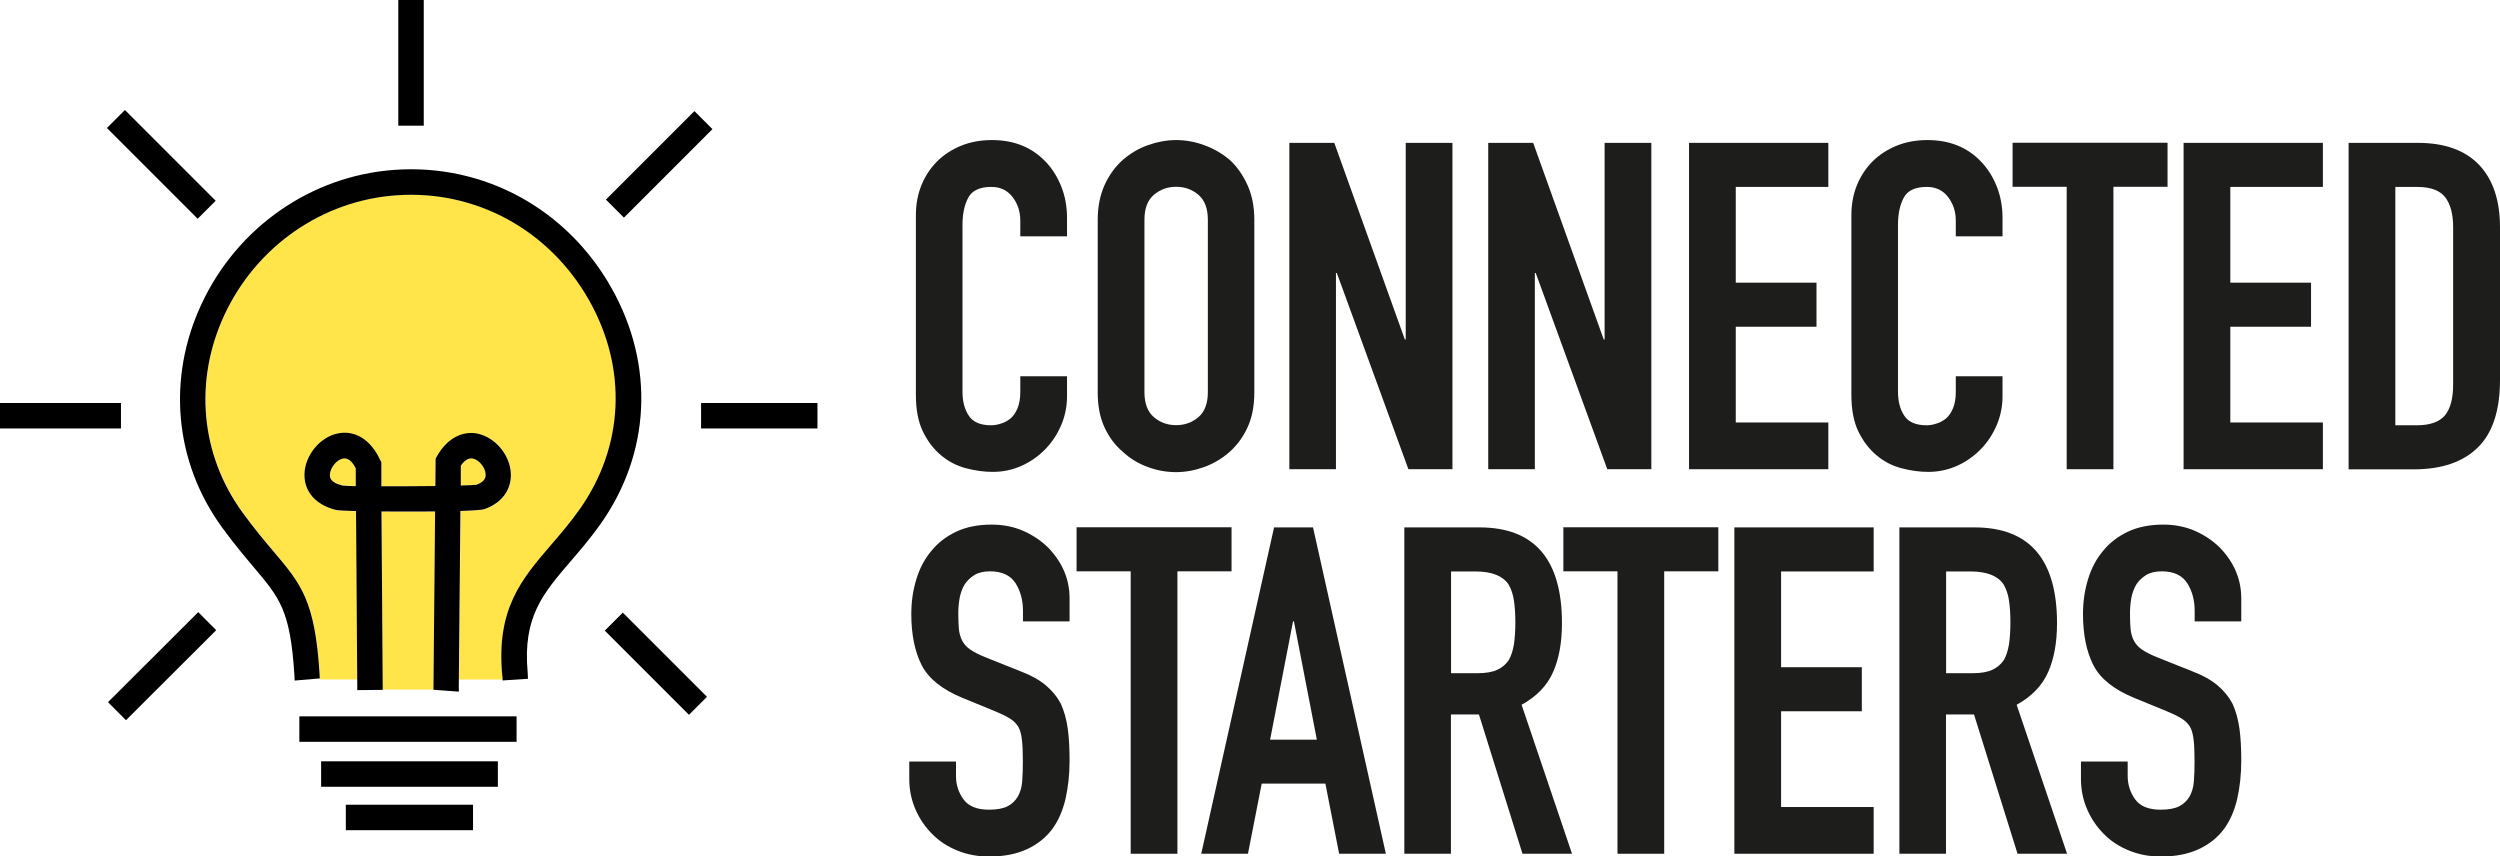
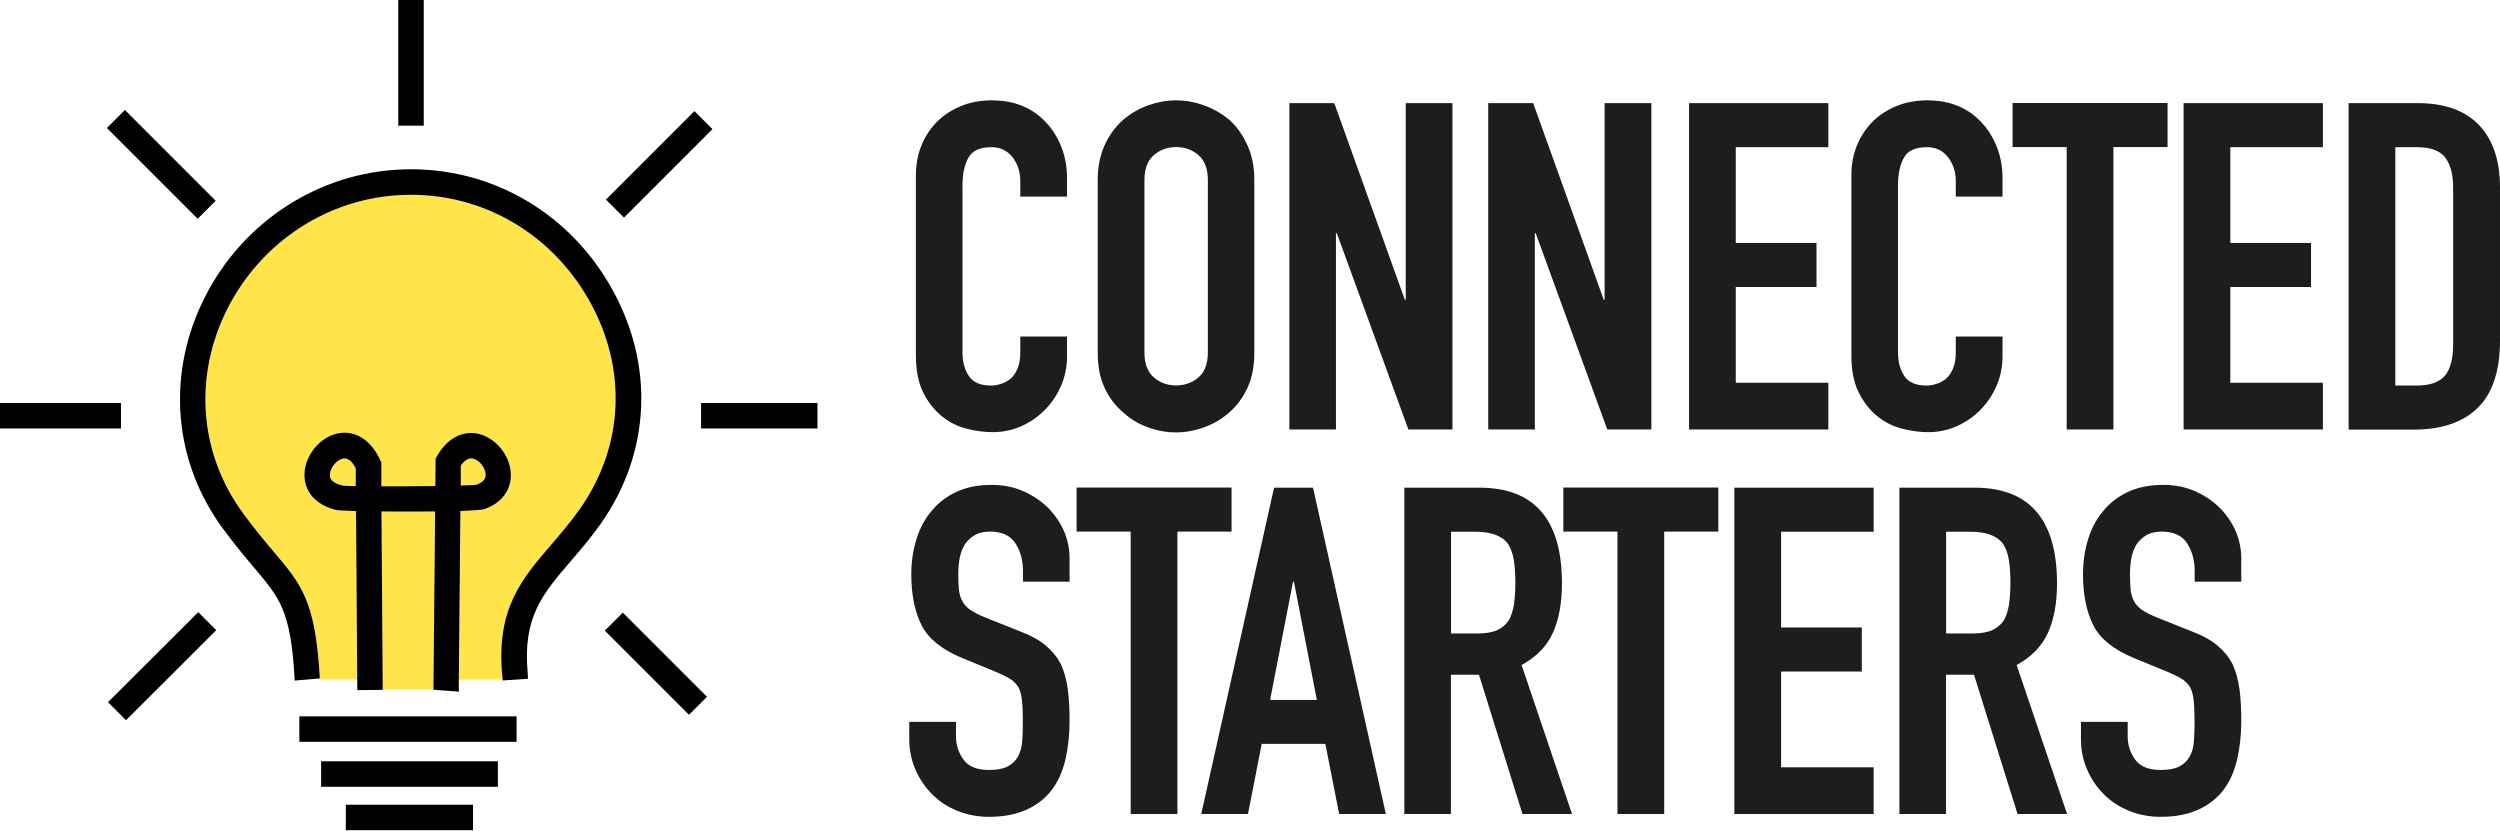
- <svg xmlns="http://www.w3.org/2000/svg" id="Lag_1" version="1.1" viewBox="0 0 196.34 67.2">
+ <svg xmlns="http://www.w3.org/2000/svg" id="Lag_1" version="1.1" viewBox="0 0 196.34 65.2">
  <defs>
    <style>
      .st0 {
        fill: #ffe44a;
      }

      .st1 {
        fill: #1d1d1b;
      }
    </style>
  </defs>
  <g>
    <rect x="55.06" y="31.65" width="9.14" height="2" />
    <rect x="50.51" y="47.45" width="2" height="9.35" transform="translate(-21.77 51.69) rotate(-45)" />
    <rect x="46.86" y="11.91" width="9.83" height="2" transform="translate(6.03 40.39) rotate(-45)" />
    <rect x="31.28" width="2" height="9.87" />
    <rect x="27.16" y="63.2" width="9.99" height="2" />
    <rect x="25.22" y="59.79" width="13.88" height="2" />
    <rect x="23.51" y="56.26" width="17.06" height="2" />
    <path class="st0" d="M34.17,40.17c-1.36.02-2.87.02-4.21,0l.1,13.99h3.98l.13-14Z" />
    <path class="st0" d="M46.29,23.6c-3.12-5.55-8.93-8.72-15.16-8.27-5.82.41-10.98,4.01-13.49,9.38-2.41,5.18-1.89,10.98,1.41,15.52.95,1.31,1.75,2.25,2.45,3.08,2.16,2.55,3.25,3.84,3.61,9.62,0,.16.01.25.02.34v.09h2.93l-.1-13.21c-.84-.02-1.43-.05-1.57-.09-1.57-.38-2.5-1.42-2.48-2.79.02-1.48,1.19-2.92,2.61-3.22,1.36-.29,2.6.49,3.33,2.07l.09.2v1.88c1.35,0,2.9,0,4.25-.02l.02-2.15.13-.23c.79-1.38,2.02-2.02,3.29-1.71,1.34.32,2.44,1.68,2.51,3.1.06,1.29-.72,2.34-2.09,2.81-.18.06-.89.11-1.87.14l-.13,13.23h3.42v-.12c0-.08-.01-.16-.02-.25-.47-5.19,1.53-7.52,3.84-10.21.74-.86,1.5-1.74,2.24-2.79,3.48-4.92,3.77-11.04.76-16.39Z" />
    <path class="st0" d="M38.14,37.27c-.02-.53-.49-1.12-.98-1.24-.33-.08-.65.1-.95.55v1.56c.6-.02,1.06-.04,1.25-.06.71-.26.69-.65.69-.8Z" />
    <path class="st0" d="M27.06,35.99s-.08,0-.12.01c-.51.11-1.02.75-1.03,1.29,0,.15,0,.59.95.82.15.02.54.04,1.09.05v-1.4c-.22-.39-.52-.78-.89-.78Z" />
    <path d="M23.14,53.45c-.01-.15-.02-.3-.02-.45-.32-5.06-1.15-6.03-3.14-8.39-.69-.82-1.55-1.83-2.55-3.2-3.73-5.14-4.33-11.7-1.6-17.54,2.81-6.03,8.62-10.07,15.16-10.53,7.01-.5,13.54,3.06,17.04,9.29,3.4,6.04,3.07,12.96-.87,18.53-.8,1.13-1.63,2.09-2.36,2.94-2.18,2.54-3.75,4.37-3.36,8.7.01.11.02.24.02.37v.14s-1.99.13-1.99.13v-.19c-.01-.08-.02-.16-.03-.25-.47-5.19,1.53-7.52,3.84-10.21.74-.86,1.5-1.74,2.24-2.79,3.48-4.92,3.77-11.04.76-16.39-3.12-5.55-8.93-8.72-15.16-8.27-5.82.41-10.98,4.01-13.49,9.38-2.41,5.18-1.89,10.98,1.41,15.52.95,1.31,1.75,2.25,2.45,3.08,2.16,2.55,3.25,3.84,3.61,9.62,0,.16.01.25.02.34l-1.99.17Z" />
    <rect x="7.73" y="51.32" width="10.01" height="2" transform="translate(-33.24 24.28) rotate(-44.94)" />
    <rect x="11.67" y="7.87" width="2" height="10.08" transform="translate(-5.42 12.74) rotate(-45)" />
    <rect y="31.65" width="9.5" height="2" />
    <path d="M37.63,34.08c-1.27-.31-2.5.33-3.29,1.71l-.13.23-.02,2.15c-1.35.02-2.91.02-4.24.02v-1.88s-.1-.2-.1-.2c-.73-1.58-1.97-2.35-3.33-2.07-1.42.3-2.59,1.75-2.61,3.22-.02,1.37.91,2.41,2.48,2.79.15.04.73.06,1.57.09l.1,14.06,2-.02-.1-14.01c1.33.01,2.85,0,4.21,0,0,0-.13,14-.13,14l1.99.15c.01-.1.02-.2,0-.29l.13-13.9c.98-.03,1.69-.08,1.87-.14,1.37-.47,2.15-1.52,2.09-2.81-.06-1.41-1.17-2.77-2.51-3.1ZM26.86,38.12c-.96-.23-.96-.68-.95-.82,0-.55.52-1.19,1.03-1.29.04,0,.08-.01.12-.01.38,0,.68.38.88.78v1.4c-.54-.01-.93-.03-1.08-.05ZM37.45,38.07c-.19.02-.64.05-1.26.06v-1.56c.32-.45.64-.63.97-.55.49.12.96.71.98,1.24,0,.15.02.54-.69.8Z" />
  </g>
  <g>
-     <path class="st1" d="M83.8,29.54v1.58c0,.79-.15,1.54-.45,2.25s-.71,1.34-1.24,1.89-1.15.99-1.85,1.31c-.71.32-1.47.49-2.29.49-.7,0-1.4-.1-2.12-.29s-1.37-.53-1.94-1.01c-.58-.48-1.05-1.1-1.42-1.85s-.56-1.72-.56-2.9v-14.11c0-.84.14-1.62.43-2.34s.7-1.34,1.22-1.87c.53-.53,1.16-.94,1.89-1.24s1.54-.45,2.43-.45c1.73,0,3.13.56,4.21,1.69.53.55.94,1.21,1.24,1.96.3.76.45,1.58.45,2.47v1.44h-3.67v-1.22c0-.72-.2-1.34-.61-1.87s-.96-.79-1.66-.79c-.91,0-1.52.28-1.82.85-.3.56-.45,1.28-.45,2.14v13.1c0,.74.16,1.37.49,1.87.32.5.91.76,1.75.76.24,0,.5-.04.77-.13.28-.08.53-.22.77-.41.22-.19.4-.46.54-.79.14-.34.22-.76.22-1.26v-1.26h3.67Z" />
-     <path class="st1" d="M86.21,17.27c0-1.03.18-1.94.54-2.74.36-.79.84-1.45,1.44-1.98.58-.5,1.23-.89,1.96-1.15.73-.26,1.47-.4,2.21-.4s1.48.13,2.21.4c.73.26,1.4.65,2,1.15.58.53,1.04,1.19,1.4,1.98s.54,1.7.54,2.74v13.54c0,1.08-.18,2-.54,2.77s-.83,1.4-1.4,1.91c-.6.53-1.27.92-2,1.19-.73.26-1.47.4-2.21.4s-1.48-.13-2.21-.4c-.73-.26-1.39-.66-1.96-1.19-.6-.5-1.08-1.14-1.44-1.91s-.54-1.69-.54-2.77v-13.54ZM89.88,30.8c0,.89.25,1.54.74,1.96.49.42,1.07.63,1.75.63s1.25-.21,1.75-.63c.49-.42.74-1.07.74-1.96v-13.54c0-.89-.25-1.54-.74-1.96s-1.07-.63-1.75-.63-1.25.21-1.75.63c-.49.42-.74,1.07-.74,1.96v13.54Z" />
-     <path class="st1" d="M101.26,36.85V11.22h3.53l5.54,15.44h.07v-15.44h3.67v25.63h-3.46l-5.62-15.41h-.07v15.41h-3.67s.01,0,.01,0Z" />
-     <path class="st1" d="M116.88,36.85V11.22h3.53l5.54,15.44h.07v-15.44h3.67v25.63h-3.46l-5.62-15.41h-.07v15.41h-3.67s.01,0,.01,0Z" />
-     <path class="st1" d="M132.65,36.85V11.22h10.94v3.46h-7.27v7.52h6.34v3.46h-6.34v7.52h7.27v3.67h-10.94Z" />
-     <path class="st1" d="M157.27,29.54v1.58c0,.79-.15,1.54-.45,2.25s-.71,1.34-1.24,1.89-1.15.99-1.85,1.31c-.71.32-1.47.49-2.29.49-.7,0-1.4-.1-2.12-.29s-1.37-.53-1.94-1.01c-.58-.48-1.05-1.1-1.42-1.85s-.56-1.72-.56-2.9v-14.11c0-.84.14-1.62.43-2.34s.7-1.34,1.22-1.87c.53-.53,1.16-.94,1.89-1.24s1.54-.45,2.43-.45c1.73,0,3.13.56,4.21,1.69.53.55.94,1.21,1.24,1.96.3.76.45,1.58.45,2.47v1.44h-3.67v-1.22c0-.72-.2-1.34-.61-1.87s-.96-.79-1.66-.79c-.91,0-1.52.28-1.82.85-.3.56-.45,1.28-.45,2.14v13.1c0,.74.16,1.37.49,1.87.32.5.91.76,1.75.76.24,0,.5-.04.77-.13.28-.08.53-.22.77-.41.22-.19.4-.46.54-.79.14-.34.22-.76.22-1.26v-1.26h3.67Z" />
-     <path class="st1" d="M162.31,36.85V14.67h-4.25v-3.46h12.17v3.46h-4.25v22.18h-3.67Z" />
-     <path class="st1" d="M171.49,36.85V11.22h10.94v3.46h-7.27v7.52h6.34v3.46h-6.34v7.52h7.27v3.67h-10.94Z" />
-     <path class="st1" d="M184.45,36.85V11.22h5.44c2.11,0,3.71.58,4.81,1.73,1.09,1.15,1.64,2.78,1.64,4.9v11.99c0,2.4-.58,4.17-1.75,5.31-1.16,1.14-2.84,1.71-5.02,1.71h-5.12ZM188.12,14.68v18.72h1.69c1.03,0,1.76-.26,2.2-.77.43-.52.65-1.33.65-2.43v-12.35c0-1.01-.2-1.79-.61-2.34s-1.15-.83-2.23-.83c0,0-1.7,0-1.7,0Z" />
+     <path class="st1" d="M83.8,26.42v1.58c0,.79-.15,1.54-.45,2.25s-.71,1.34-1.24,1.89-1.15.99-1.85,1.31c-.71.32-1.47.49-2.29.49-.7,0-1.4-.1-2.12-.29s-1.37-.53-1.94-1.01c-.58-.48-1.05-1.1-1.42-1.85s-.56-1.72-.56-2.9v-14.11c0-.84.14-1.62.43-2.34s.7-1.34,1.22-1.87c.53-.53,1.16-.94,1.89-1.24s1.54-.45,2.43-.45c1.73,0,3.13.56,4.21,1.69.53.55.94,1.21,1.24,1.96.3.76.45,1.58.45,2.47v1.44h-3.67v-1.22c0-.72-.2-1.34-.61-1.87s-.96-.79-1.66-.79c-.91,0-1.52.28-1.82.85-.3.56-.45,1.28-.45,2.14v13.1c0,.74.16,1.37.49,1.87.32.5.91.76,1.75.76.24,0,.5-.04.77-.13.28-.08.53-.22.77-.41.22-.19.4-.46.54-.79.14-.34.22-.76.22-1.26v-1.26h3.67Z" />
+     <path class="st1" d="M86.21,14.15c0-1.03.18-1.94.54-2.74.36-.79.84-1.45,1.44-1.98.58-.5,1.23-.89,1.96-1.15.73-.26,1.47-.4,2.21-.4s1.48.13,2.21.4c.73.26,1.4.65,2,1.15.58.53,1.04,1.19,1.4,1.98s.54,1.7.54,2.74v13.54c0,1.08-.18,2-.54,2.77s-.83,1.4-1.4,1.91c-.6.53-1.27.92-2,1.19-.73.26-1.47.4-2.21.4s-1.48-.13-2.21-.4c-.73-.26-1.39-.66-1.96-1.19-.6-.5-1.08-1.14-1.44-1.91s-.54-1.69-.54-2.77v-13.54ZM89.88,27.68c0,.89.25,1.54.74,1.96.49.42,1.07.63,1.75.63s1.25-.21,1.75-.63c.49-.42.74-1.07.74-1.96v-13.54c0-.89-.25-1.54-.74-1.96s-1.07-.63-1.75-.63-1.25.21-1.75.63c-.49.42-.74,1.07-.74,1.96v13.54Z" />
+     <path class="st1" d="M101.26,33.73V8.1h3.53l5.54,15.44h.07v-15.44h3.67v25.63h-3.46l-5.62-15.41h-.07v15.41h-3.67s.01,0,.01,0Z" />
+     <path class="st1" d="M116.88,33.73V8.1h3.53l5.54,15.44h.07v-15.44h3.67v25.63h-3.46l-5.62-15.41h-.07v15.41h-3.67s.01,0,.01,0Z" />
+     <path class="st1" d="M132.65,33.73V8.1h10.94v3.46h-7.27v7.52h6.34v3.46h-6.34v7.52h7.27v3.67h-10.94Z" />
+     <path class="st1" d="M157.27,26.42v1.58c0,.79-.15,1.54-.45,2.25s-.71,1.34-1.24,1.89-1.15.99-1.85,1.31c-.71.32-1.47.49-2.29.49-.7,0-1.4-.1-2.12-.29s-1.37-.53-1.94-1.01c-.58-.48-1.05-1.1-1.42-1.85s-.56-1.72-.56-2.9v-14.11c0-.84.14-1.62.43-2.34s.7-1.34,1.22-1.87c.53-.53,1.16-.94,1.89-1.24s1.54-.45,2.43-.45c1.73,0,3.13.56,4.21,1.69.53.55.94,1.21,1.24,1.96.3.76.45,1.58.45,2.47v1.44h-3.67v-1.22c0-.72-.2-1.34-.61-1.87s-.96-.79-1.66-.79c-.91,0-1.52.28-1.82.85-.3.56-.45,1.28-.45,2.14v13.1c0,.74.16,1.37.49,1.87.32.5.91.76,1.75.76.24,0,.5-.04.77-.13.28-.08.53-.22.77-.41.22-.19.4-.46.54-.79.14-.34.22-.76.22-1.26v-1.26h3.67Z" />
+     <path class="st1" d="M162.31,33.73V11.55h-4.25v-3.46h12.17v3.46h-4.25v22.18h-3.67Z" />
+     <path class="st1" d="M171.49,33.73V8.1h10.94v3.46h-7.27v7.52h6.34v3.46h-6.34v7.52h7.27v3.67h-10.94Z" />
+     <path class="st1" d="M184.45,33.73V8.1h5.44c2.11,0,3.71.58,4.81,1.73,1.09,1.15,1.64,2.78,1.64,4.9v11.99c0,2.4-.58,4.17-1.75,5.31-1.16,1.14-2.84,1.71-5.02,1.71h-5.12ZM188.12,11.56v18.72h1.69c1.03,0,1.76-.26,2.2-.77.43-.52.65-1.33.65-2.43v-12.35c0-1.01-.2-1.79-.61-2.34s-1.15-.83-2.23-.83c0,0-1.7,0-1.7,0Z" />
  </g>
-   <path class="st1" d="M84.01,48.8h-3.67v-.83c0-.84-.2-1.57-.59-2.18-.4-.61-1.06-.92-2-.92-.5,0-.91.1-1.22.29s-.56.43-.76.72c-.19.31-.32.67-.4,1.06-.07.4-.11.81-.11,1.24,0,.5.02.92.05,1.26.04.34.13.64.27.9.14.26.35.49.63.68s.65.38,1.13.58l2.81,1.12c.82.31,1.48.68,1.98,1.1s.9.91,1.19,1.46c.26.58.44,1.23.54,1.96s.14,1.57.14,2.5c0,1.08-.11,2.08-.32,3.01-.22.92-.56,1.71-1.04,2.36-.5.67-1.16,1.2-1.98,1.58s-1.81.58-2.99.58c-.89,0-1.72-.16-2.48-.47-.77-.31-1.43-.74-1.98-1.3-.55-.55-.99-1.19-1.31-1.93-.32-.73-.49-1.53-.49-2.39v-1.37h3.67v1.15c0,.67.2,1.28.59,1.82s1.06.81,2,.81c.62,0,1.11-.09,1.46-.27s.62-.44.81-.77c.19-.34.31-.74.34-1.21.04-.47.05-.99.05-1.57,0-.67-.02-1.22-.07-1.66-.05-.43-.14-.78-.29-1.04-.17-.26-.39-.48-.67-.65-.28-.17-.64-.35-1.1-.54l-2.63-1.08c-1.58-.65-2.65-1.51-3.19-2.57-.54-1.07-.81-2.41-.81-4.01,0-.96.13-1.87.4-2.74.26-.86.66-1.61,1.19-2.23.5-.62,1.15-1.12,1.93-1.49s1.71-.56,2.79-.56c.91,0,1.75.17,2.5.5.76.34,1.41.78,1.96,1.33,1.1,1.15,1.66,2.47,1.66,3.96v1.8h.01Z" />
-   <path class="st1" d="M88.8,67.05v-22.18h-4.25v-3.46h12.17v3.46h-4.25v22.18h-3.67Z" />
-   <path class="st1" d="M94.34,67.05l5.72-25.63h3.06l5.72,25.63h-3.67l-1.08-5.51h-5l-1.08,5.51h-3.67ZM103.42,58.09l-1.8-9.29h-.07l-1.8,9.29h3.67Z" />
-   <path class="st1" d="M110.29,67.05v-25.63h5.9c4.32,0,6.48,2.51,6.48,7.52,0,1.51-.23,2.8-.7,3.85-.47,1.06-1.29,1.91-2.47,2.56l3.96,11.7h-3.89l-3.42-10.94h-2.2v10.94h-3.67,0ZM113.96,44.88v7.99h2.09c.65,0,1.16-.09,1.55-.27.38-.18.68-.44.9-.77.19-.34.32-.75.4-1.24.07-.49.11-1.06.11-1.71s-.04-1.22-.11-1.71-.22-.92-.43-1.28c-.46-.67-1.32-1.01-2.59-1.01,0,0-1.92,0-1.92,0Z" />
-   <path class="st1" d="M127.03,67.05v-22.18h-4.25v-3.46h12.17v3.46h-4.25v22.18h-3.67Z" />
-   <path class="st1" d="M136.21,67.05v-25.63h10.94v3.46h-7.27v7.52h6.34v3.46h-6.34v7.52h7.27v3.67h-10.94Z" />
-   <path class="st1" d="M149.17,67.05v-25.63h5.9c4.32,0,6.48,2.51,6.48,7.52,0,1.51-.23,2.8-.7,3.85-.47,1.06-1.29,1.91-2.47,2.56l3.96,11.7h-3.89l-3.42-10.94h-2.2v10.94h-3.67,0ZM152.84,44.88v7.99h2.09c.65,0,1.16-.09,1.55-.27.38-.18.68-.44.9-.77.19-.34.32-.75.4-1.24.07-.49.11-1.06.11-1.71s-.04-1.22-.11-1.71-.22-.92-.43-1.28c-.46-.67-1.32-1.01-2.59-1.01,0,0-1.92,0-1.92,0Z" />
-   <path class="st1" d="M176.03,48.8h-3.67v-.83c0-.84-.2-1.57-.59-2.18-.4-.61-1.06-.92-2-.92-.5,0-.91.1-1.22.29s-.56.43-.76.72c-.19.31-.32.67-.4,1.06-.07.4-.11.81-.11,1.24,0,.5.02.92.05,1.26.04.34.13.64.27.9.14.26.35.49.63.68s.65.38,1.13.58l2.81,1.12c.82.31,1.48.68,1.98,1.1s.9.91,1.19,1.46c.26.58.44,1.23.54,1.96.1.73.14,1.57.14,2.5,0,1.08-.11,2.08-.32,3.01-.22.92-.56,1.71-1.04,2.36-.5.67-1.16,1.2-1.98,1.58s-1.81.58-2.99.58c-.89,0-1.72-.16-2.48-.47-.77-.31-1.43-.74-1.98-1.3-.55-.55-.99-1.19-1.31-1.93-.32-.73-.49-1.53-.49-2.39v-1.37h3.67v1.15c0,.67.2,1.28.59,1.82s1.06.81,2,.81c.62,0,1.11-.09,1.46-.27s.62-.44.81-.77c.19-.34.31-.74.34-1.21.04-.47.05-.99.05-1.57,0-.67-.02-1.22-.07-1.66-.05-.43-.14-.78-.29-1.04-.17-.26-.39-.48-.67-.65-.28-.17-.64-.35-1.1-.54l-2.63-1.08c-1.58-.65-2.65-1.51-3.19-2.57-.54-1.07-.81-2.41-.81-4.01,0-.96.13-1.87.4-2.74.26-.86.66-1.61,1.19-2.23.5-.62,1.15-1.12,1.93-1.49s1.71-.56,2.79-.56c.91,0,1.75.17,2.5.5.76.34,1.41.78,1.96,1.33,1.1,1.15,1.66,2.47,1.66,3.96v1.8h0Z" />
+   <path class="st1" d="M84.01,45.68h-3.67v-.83c0-.84-.2-1.57-.59-2.18-.4-.61-1.06-.92-2-.92-.5,0-.91.1-1.22.29s-.56.43-.76.72c-.19.31-.32.67-.4,1.06-.07.4-.11.81-.11,1.24,0,.5.02.92.05,1.26.04.34.13.64.27.9.14.26.35.49.63.68s.65.38,1.13.58l2.81,1.12c.82.31,1.48.68,1.98,1.1s.9.91,1.19,1.46c.26.58.44,1.23.54,1.96s.14,1.57.14,2.5c0,1.08-.11,2.08-.32,3.01-.22.92-.56,1.71-1.04,2.36-.5.67-1.16,1.2-1.98,1.58s-1.81.58-2.99.58c-.89,0-1.72-.16-2.48-.47-.77-.31-1.43-.74-1.98-1.3-.55-.55-.99-1.19-1.31-1.93-.32-.73-.49-1.53-.49-2.39v-1.37h3.67v1.15c0,.67.2,1.28.59,1.82s1.06.81,2,.81c.62,0,1.11-.09,1.46-.27s.62-.44.81-.77c.19-.34.31-.74.34-1.21.04-.47.05-.99.05-1.57,0-.67-.02-1.22-.07-1.66-.05-.43-.14-.78-.29-1.04-.17-.26-.39-.48-.67-.65-.28-.17-.64-.35-1.1-.54l-2.63-1.08c-1.58-.65-2.65-1.51-3.19-2.57-.54-1.07-.81-2.41-.81-4.01,0-.96.13-1.87.4-2.74.26-.86.66-1.61,1.19-2.23.5-.62,1.15-1.12,1.93-1.49s1.71-.56,2.79-.56c.91,0,1.75.17,2.5.5.76.34,1.41.78,1.96,1.33,1.1,1.15,1.66,2.47,1.66,3.96v1.8h.01Z" />
+   <path class="st1" d="M88.8,63.93v-22.18h-4.25v-3.46h12.17v3.46h-4.25v22.18h-3.67Z" />
+   <path class="st1" d="M94.34,63.93l5.72-25.63h3.06l5.72,25.63h-3.67l-1.08-5.51h-5l-1.08,5.51h-3.67ZM103.42,54.97l-1.8-9.29h-.07l-1.8,9.29h3.67Z" />
+   <path class="st1" d="M110.29,63.93v-25.63h5.9c4.32,0,6.48,2.51,6.48,7.52,0,1.51-.23,2.8-.7,3.85-.47,1.06-1.29,1.91-2.47,2.56l3.96,11.7h-3.89l-3.42-10.94h-2.2v10.94h-3.67,0ZM113.96,41.76v7.99h2.09c.65,0,1.16-.09,1.55-.27.38-.18.68-.44.9-.77.19-.34.32-.75.4-1.24.07-.49.11-1.06.11-1.71s-.04-1.22-.11-1.71-.22-.92-.43-1.28c-.46-.67-1.32-1.01-2.59-1.01,0,0-1.92,0-1.92,0Z" />
+   <path class="st1" d="M127.03,63.93v-22.18h-4.25v-3.46h12.17v3.46h-4.25v22.18h-3.67Z" />
+   <path class="st1" d="M136.21,63.93v-25.63h10.94v3.46h-7.27v7.52h6.34v3.46h-6.34v7.52h7.27v3.67h-10.94Z" />
+   <path class="st1" d="M149.17,63.93v-25.63h5.9c4.32,0,6.48,2.51,6.48,7.52,0,1.51-.23,2.8-.7,3.85-.47,1.06-1.29,1.91-2.47,2.56l3.96,11.7h-3.89l-3.42-10.94h-2.2v10.94h-3.67,0ZM152.84,41.76v7.99h2.09c.65,0,1.16-.09,1.55-.27.38-.18.68-.44.9-.77.19-.34.32-.75.4-1.24.07-.49.11-1.06.11-1.71s-.04-1.22-.11-1.71-.22-.92-.43-1.28c-.46-.67-1.32-1.01-2.59-1.01,0,0-1.92,0-1.92,0Z" />
+   <path class="st1" d="M176.03,45.68h-3.67v-.83c0-.84-.2-1.57-.59-2.18-.4-.61-1.06-.92-2-.92-.5,0-.91.1-1.22.29s-.56.43-.76.72c-.19.31-.32.67-.4,1.06-.07.4-.11.81-.11,1.24,0,.5.02.92.05,1.26.04.34.13.64.27.9.14.26.35.49.63.68s.65.38,1.13.58l2.81,1.12c.82.31,1.48.68,1.98,1.1s.9.91,1.19,1.46c.26.58.44,1.23.54,1.96.1.73.14,1.57.14,2.5,0,1.08-.11,2.08-.32,3.01-.22.92-.56,1.71-1.04,2.36-.5.67-1.16,1.2-1.98,1.58s-1.81.58-2.99.58c-.89,0-1.72-.16-2.48-.47-.77-.31-1.43-.74-1.98-1.3-.55-.55-.99-1.19-1.31-1.93-.32-.73-.49-1.53-.49-2.39v-1.37h3.67v1.15c0,.67.2,1.28.59,1.82s1.06.81,2,.81c.62,0,1.11-.09,1.46-.27s.62-.44.81-.77c.19-.34.31-.74.34-1.21.04-.47.05-.99.05-1.57,0-.67-.02-1.22-.07-1.66-.05-.43-.14-.78-.29-1.04-.17-.26-.39-.48-.67-.65-.28-.17-.64-.35-1.1-.54l-2.63-1.08c-1.58-.65-2.65-1.51-3.19-2.57-.54-1.07-.81-2.41-.81-4.01,0-.96.13-1.87.4-2.74.26-.86.66-1.61,1.19-2.23.5-.62,1.15-1.12,1.93-1.49s1.71-.56,2.79-.56c.91,0,1.75.17,2.5.5.76.34,1.41.78,1.96,1.33,1.1,1.15,1.66,2.47,1.66,3.96v1.8h0Z" />
</svg>
